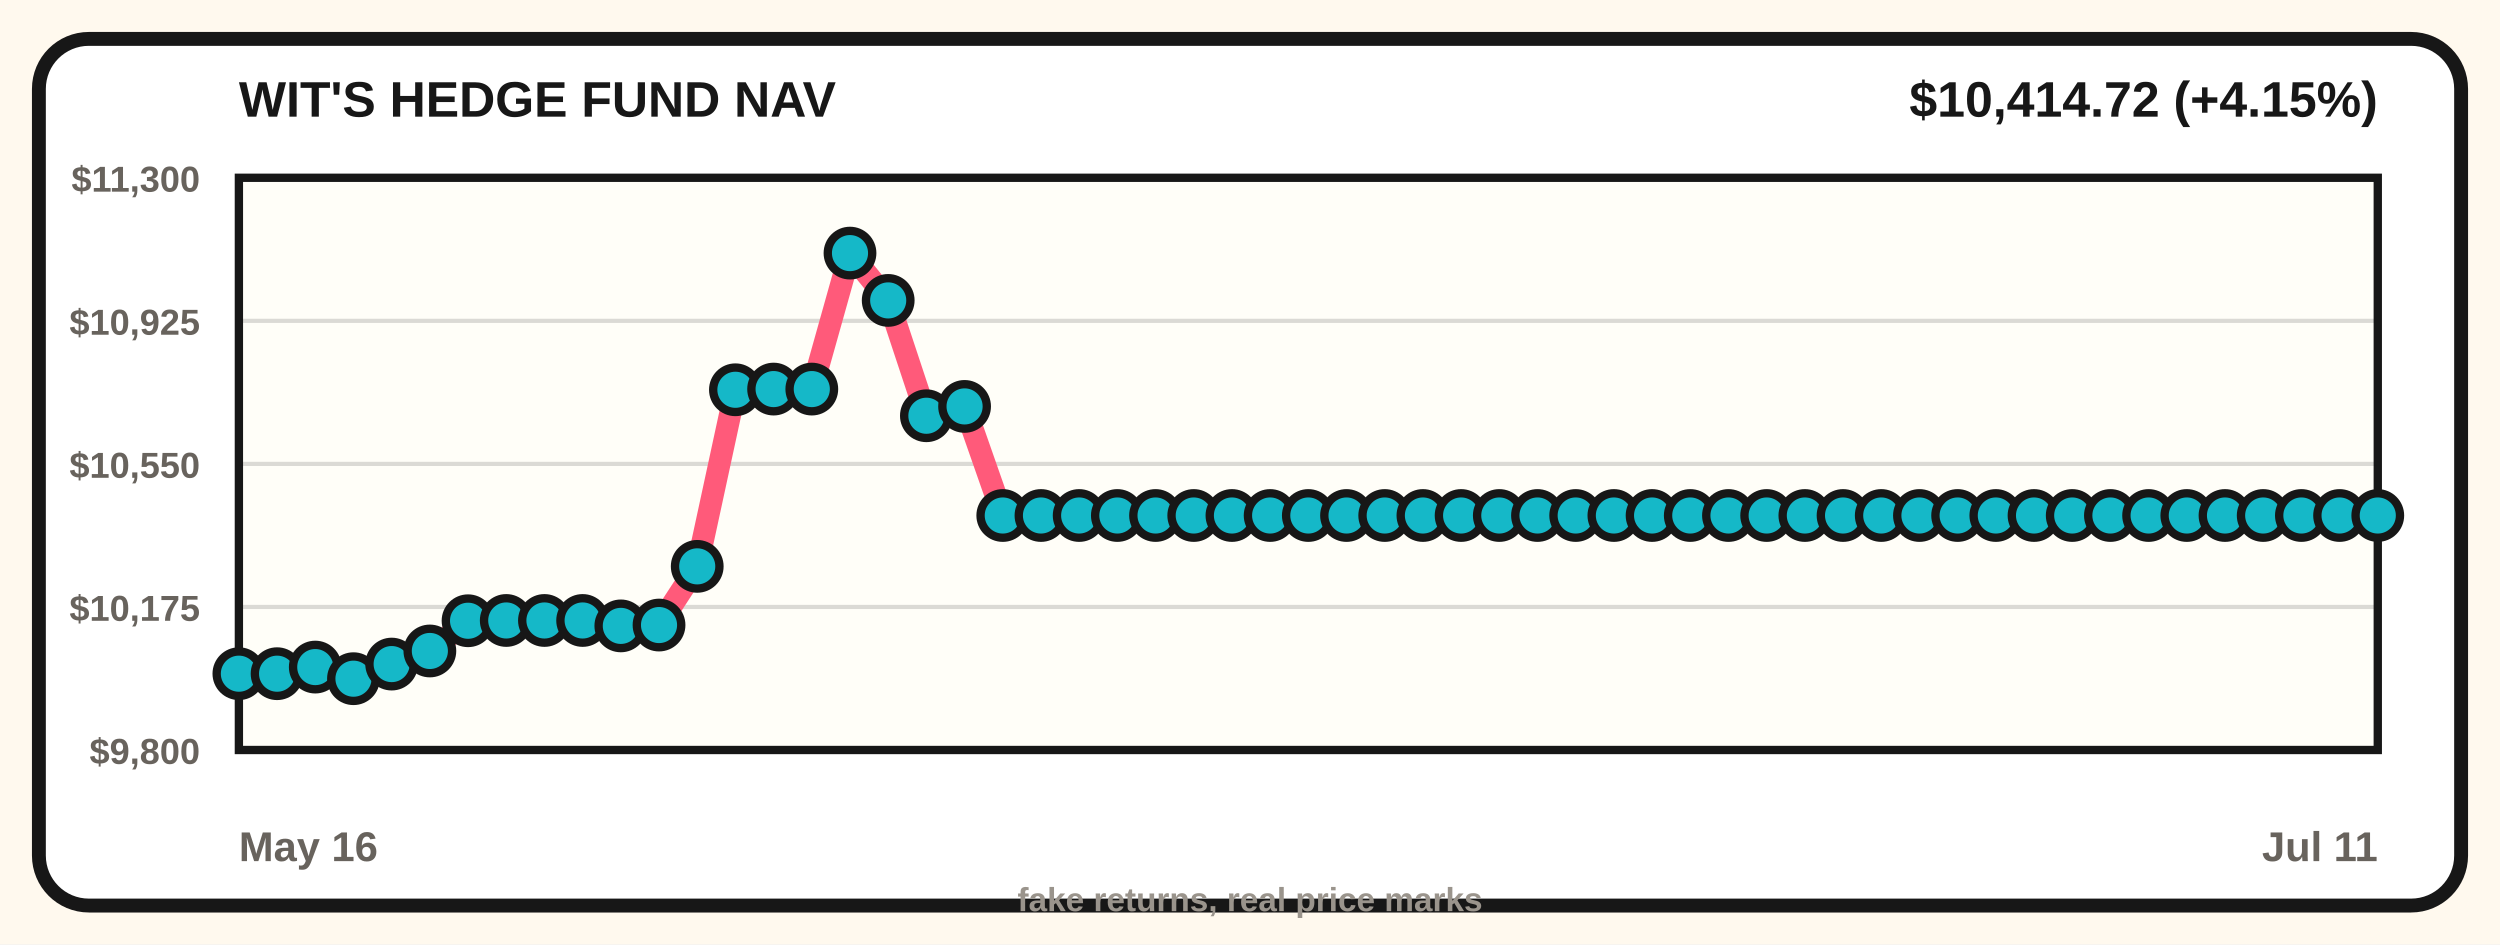
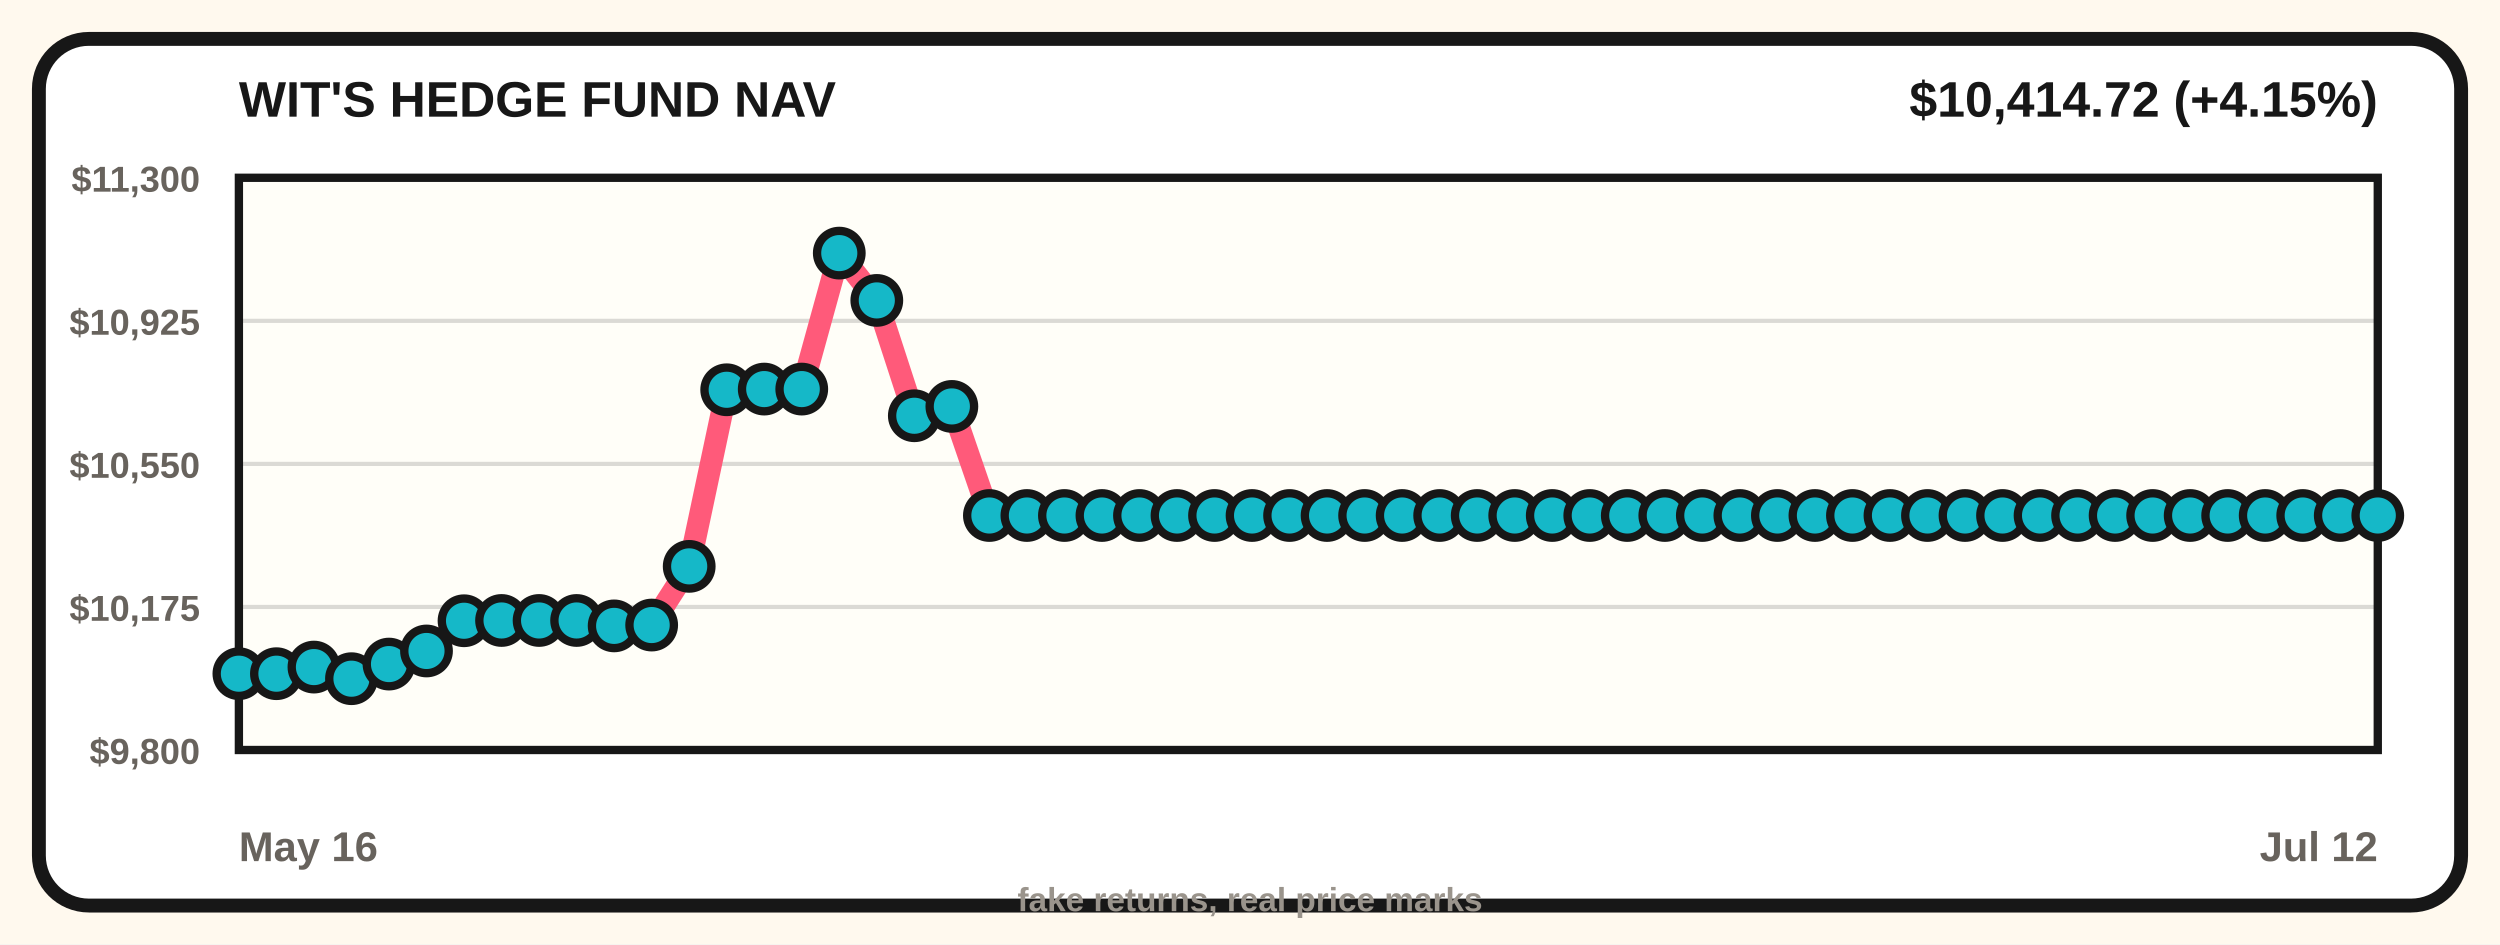
<svg xmlns="http://www.w3.org/2000/svg" width="900" height="340" viewBox="0 0 900 340" role="img" aria-label="Wit's Hedge Fund fake NAV chart">
  <rect width="900" height="340" fill="#fff9ee" />
  <rect x="14" y="14" width="872" height="312" rx="18" fill="#ffffff" stroke="#171717" stroke-width="5" />
  <rect x="86" y="64" width="770" height="206" fill="#fffef8" stroke="#171717" stroke-width="3" />
  <line x1="86" y1="270" x2="856" y2="270" stroke="#171717" stroke-width="1.5" opacity="0.16" />
  <text x="72" y="275" text-anchor="end" font-family="Arial, sans-serif" font-size="13" font-weight="800" fill="#68635d">$9,800</text>
  <line x1="86" y1="218.5" x2="856" y2="218.5" stroke="#171717" stroke-width="1.5" opacity="0.16" />
  <text x="72" y="223.5" text-anchor="end" font-family="Arial, sans-serif" font-size="13" font-weight="800" fill="#68635d">$10,175</text>
  <line x1="86" y1="167" x2="856" y2="167" stroke="#171717" stroke-width="1.5" opacity="0.16" />
  <text x="72" y="172" text-anchor="end" font-family="Arial, sans-serif" font-size="13" font-weight="800" fill="#68635d">$10,550</text>
  <line x1="86" y1="115.5" x2="856" y2="115.5" stroke="#171717" stroke-width="1.5" opacity="0.16" />
  <text x="72" y="120.5" text-anchor="end" font-family="Arial, sans-serif" font-size="13" font-weight="800" fill="#68635d">$10,925</text>
  <line x1="86" y1="64" x2="856" y2="64" stroke="#171717" stroke-width="1.5" opacity="0.16" />
  <text x="72" y="69" text-anchor="end" font-family="Arial, sans-serif" font-size="13" font-weight="800" fill="#68635d">$11,300</text>
-   <polyline points="86,242.53 99.75,242.53 113.5,240.15 127.25,244.33 141,239.07 154.75,234.35 168.5,223.47 182.25,223.37 196,223.37 209.75,223.37 223.5,225.32 237.25,225.02 251,203.89 264.75,140.32 278.5,140.07 292.25,140.07 306,91.12 319.75,108.15 333.5,149.67 347.25,146.31 361,185.58 374.75,185.58 388.5,185.58 402.25,185.58 416,185.58 429.75,185.58 443.5,185.58 457.25,185.58 471,185.58 484.75,185.58 498.5,185.58 512.25,185.58 526,185.58 539.75,185.58 553.5,185.58 567.25,185.58 581,185.58 594.75,185.58 608.5,185.58 622.25,185.58 636,185.58 649.75,185.58 663.5,185.58 677.25,185.58 691,185.58 704.75,185.58 718.5,185.58 732.25,185.58 746,185.58 759.75,185.58 773.5,185.58 787.25,185.58 801,185.58 814.75,185.58 828.5,185.58 842.25,185.58 856,185.58" fill="none" stroke="#ff5a7a" stroke-width="8" stroke-linecap="round" stroke-linejoin="round" />
+   <polyline points="86,242.53 99.51,242.53 113.02,240.15 126.53,244.33 140.04,239.07 153.54,234.35 167.05,223.47 180.56,223.37 194.07,223.37 207.58,223.37 221.09,225.32 234.6,225.02 248.11,203.89 261.61,140.32 275.12,140.07 288.63,140.07 302.14,91.12 315.65,108.15 329.16,149.67 342.67,146.31 356.18,185.58 369.68,185.58 383.19,185.58 396.7,185.58 410.21,185.58 423.72,185.58 437.23,185.58 450.74,185.58 464.25,185.58 477.75,185.58 491.26,185.58 504.77,185.58 518.28,185.58 531.79,185.58 545.3,185.58 558.81,185.58 572.32,185.58 585.82,185.58 599.33,185.58 612.84,185.58 626.35,185.58 639.86,185.58 653.37,185.58 666.88,185.58 680.39,185.58 693.89,185.58 707.4,185.58 720.91,185.58 734.42,185.58 747.93,185.58 761.44,185.58 774.95,185.58 788.46,185.58 801.96,185.58 815.47,185.58 828.98,185.58 842.49,185.58 856,185.58" fill="none" stroke="#ff5a7a" stroke-width="8" stroke-linecap="round" stroke-linejoin="round" />
  <circle cx="86" cy="242.53" r="8" fill="#15b8c8" stroke="#171717" stroke-width="3" />
-   <circle cx="99.75" cy="242.53" r="8" fill="#15b8c8" stroke="#171717" stroke-width="3" />
-   <circle cx="113.5" cy="240.15" r="8" fill="#15b8c8" stroke="#171717" stroke-width="3" />
-   <circle cx="127.25" cy="244.33" r="8" fill="#15b8c8" stroke="#171717" stroke-width="3" />
-   <circle cx="141" cy="239.07" r="8" fill="#15b8c8" stroke="#171717" stroke-width="3" />
-   <circle cx="154.75" cy="234.35" r="8" fill="#15b8c8" stroke="#171717" stroke-width="3" />
-   <circle cx="168.5" cy="223.47" r="8" fill="#15b8c8" stroke="#171717" stroke-width="3" />
-   <circle cx="182.25" cy="223.37" r="8" fill="#15b8c8" stroke="#171717" stroke-width="3" />
-   <circle cx="196" cy="223.37" r="8" fill="#15b8c8" stroke="#171717" stroke-width="3" />
-   <circle cx="209.75" cy="223.37" r="8" fill="#15b8c8" stroke="#171717" stroke-width="3" />
-   <circle cx="223.5" cy="225.32" r="8" fill="#15b8c8" stroke="#171717" stroke-width="3" />
-   <circle cx="237.25" cy="225.02" r="8" fill="#15b8c8" stroke="#171717" stroke-width="3" />
-   <circle cx="251" cy="203.89" r="8" fill="#15b8c8" stroke="#171717" stroke-width="3" />
-   <circle cx="264.75" cy="140.32" r="8" fill="#15b8c8" stroke="#171717" stroke-width="3" />
-   <circle cx="278.5" cy="140.07" r="8" fill="#15b8c8" stroke="#171717" stroke-width="3" />
-   <circle cx="292.25" cy="140.07" r="8" fill="#15b8c8" stroke="#171717" stroke-width="3" />
-   <circle cx="306" cy="91.12" r="8" fill="#15b8c8" stroke="#171717" stroke-width="3" />
-   <circle cx="319.75" cy="108.15" r="8" fill="#15b8c8" stroke="#171717" stroke-width="3" />
-   <circle cx="333.5" cy="149.67" r="8" fill="#15b8c8" stroke="#171717" stroke-width="3" />
-   <circle cx="347.25" cy="146.31" r="8" fill="#15b8c8" stroke="#171717" stroke-width="3" />
-   <circle cx="361" cy="185.58" r="8" fill="#15b8c8" stroke="#171717" stroke-width="3" />
-   <circle cx="374.75" cy="185.58" r="8" fill="#15b8c8" stroke="#171717" stroke-width="3" />
-   <circle cx="388.5" cy="185.58" r="8" fill="#15b8c8" stroke="#171717" stroke-width="3" />
-   <circle cx="402.25" cy="185.58" r="8" fill="#15b8c8" stroke="#171717" stroke-width="3" />
-   <circle cx="416" cy="185.58" r="8" fill="#15b8c8" stroke="#171717" stroke-width="3" />
-   <circle cx="429.75" cy="185.58" r="8" fill="#15b8c8" stroke="#171717" stroke-width="3" />
-   <circle cx="443.5" cy="185.58" r="8" fill="#15b8c8" stroke="#171717" stroke-width="3" />
-   <circle cx="457.25" cy="185.58" r="8" fill="#15b8c8" stroke="#171717" stroke-width="3" />
-   <circle cx="471" cy="185.58" r="8" fill="#15b8c8" stroke="#171717" stroke-width="3" />
-   <circle cx="484.75" cy="185.58" r="8" fill="#15b8c8" stroke="#171717" stroke-width="3" />
-   <circle cx="498.5" cy="185.58" r="8" fill="#15b8c8" stroke="#171717" stroke-width="3" />
-   <circle cx="512.25" cy="185.58" r="8" fill="#15b8c8" stroke="#171717" stroke-width="3" />
-   <circle cx="526" cy="185.58" r="8" fill="#15b8c8" stroke="#171717" stroke-width="3" />
-   <circle cx="539.75" cy="185.58" r="8" fill="#15b8c8" stroke="#171717" stroke-width="3" />
-   <circle cx="553.5" cy="185.58" r="8" fill="#15b8c8" stroke="#171717" stroke-width="3" />
-   <circle cx="567.25" cy="185.58" r="8" fill="#15b8c8" stroke="#171717" stroke-width="3" />
-   <circle cx="581" cy="185.58" r="8" fill="#15b8c8" stroke="#171717" stroke-width="3" />
-   <circle cx="594.75" cy="185.58" r="8" fill="#15b8c8" stroke="#171717" stroke-width="3" />
-   <circle cx="608.5" cy="185.58" r="8" fill="#15b8c8" stroke="#171717" stroke-width="3" />
-   <circle cx="622.25" cy="185.58" r="8" fill="#15b8c8" stroke="#171717" stroke-width="3" />
-   <circle cx="636" cy="185.58" r="8" fill="#15b8c8" stroke="#171717" stroke-width="3" />
-   <circle cx="649.75" cy="185.58" r="8" fill="#15b8c8" stroke="#171717" stroke-width="3" />
-   <circle cx="663.5" cy="185.58" r="8" fill="#15b8c8" stroke="#171717" stroke-width="3" />
-   <circle cx="677.25" cy="185.58" r="8" fill="#15b8c8" stroke="#171717" stroke-width="3" />
-   <circle cx="691" cy="185.58" r="8" fill="#15b8c8" stroke="#171717" stroke-width="3" />
-   <circle cx="704.75" cy="185.58" r="8" fill="#15b8c8" stroke="#171717" stroke-width="3" />
-   <circle cx="718.5" cy="185.58" r="8" fill="#15b8c8" stroke="#171717" stroke-width="3" />
-   <circle cx="732.25" cy="185.58" r="8" fill="#15b8c8" stroke="#171717" stroke-width="3" />
-   <circle cx="746" cy="185.58" r="8" fill="#15b8c8" stroke="#171717" stroke-width="3" />
-   <circle cx="759.75" cy="185.58" r="8" fill="#15b8c8" stroke="#171717" stroke-width="3" />
-   <circle cx="773.5" cy="185.58" r="8" fill="#15b8c8" stroke="#171717" stroke-width="3" />
-   <circle cx="787.25" cy="185.58" r="8" fill="#15b8c8" stroke="#171717" stroke-width="3" />
-   <circle cx="801" cy="185.58" r="8" fill="#15b8c8" stroke="#171717" stroke-width="3" />
-   <circle cx="814.75" cy="185.58" r="8" fill="#15b8c8" stroke="#171717" stroke-width="3" />
-   <circle cx="828.5" cy="185.58" r="8" fill="#15b8c8" stroke="#171717" stroke-width="3" />
-   <circle cx="842.25" cy="185.58" r="8" fill="#15b8c8" stroke="#171717" stroke-width="3" />
+   <circle cx="99.51" cy="242.53" r="8" fill="#15b8c8" stroke="#171717" stroke-width="3" />
+   <circle cx="113.02" cy="240.15" r="8" fill="#15b8c8" stroke="#171717" stroke-width="3" />
+   <circle cx="126.53" cy="244.33" r="8" fill="#15b8c8" stroke="#171717" stroke-width="3" />
+   <circle cx="140.04" cy="239.07" r="8" fill="#15b8c8" stroke="#171717" stroke-width="3" />
+   <circle cx="153.54" cy="234.35" r="8" fill="#15b8c8" stroke="#171717" stroke-width="3" />
+   <circle cx="167.05" cy="223.47" r="8" fill="#15b8c8" stroke="#171717" stroke-width="3" />
+   <circle cx="180.56" cy="223.37" r="8" fill="#15b8c8" stroke="#171717" stroke-width="3" />
+   <circle cx="194.07" cy="223.37" r="8" fill="#15b8c8" stroke="#171717" stroke-width="3" />
+   <circle cx="207.58" cy="223.37" r="8" fill="#15b8c8" stroke="#171717" stroke-width="3" />
+   <circle cx="221.09" cy="225.32" r="8" fill="#15b8c8" stroke="#171717" stroke-width="3" />
+   <circle cx="234.6" cy="225.02" r="8" fill="#15b8c8" stroke="#171717" stroke-width="3" />
+   <circle cx="248.11" cy="203.89" r="8" fill="#15b8c8" stroke="#171717" stroke-width="3" />
+   <circle cx="261.61" cy="140.32" r="8" fill="#15b8c8" stroke="#171717" stroke-width="3" />
+   <circle cx="275.12" cy="140.07" r="8" fill="#15b8c8" stroke="#171717" stroke-width="3" />
+   <circle cx="288.63" cy="140.07" r="8" fill="#15b8c8" stroke="#171717" stroke-width="3" />
+   <circle cx="302.14" cy="91.12" r="8" fill="#15b8c8" stroke="#171717" stroke-width="3" />
+   <circle cx="315.65" cy="108.15" r="8" fill="#15b8c8" stroke="#171717" stroke-width="3" />
+   <circle cx="329.16" cy="149.67" r="8" fill="#15b8c8" stroke="#171717" stroke-width="3" />
+   <circle cx="342.67" cy="146.31" r="8" fill="#15b8c8" stroke="#171717" stroke-width="3" />
+   <circle cx="356.18" cy="185.58" r="8" fill="#15b8c8" stroke="#171717" stroke-width="3" />
+   <circle cx="369.68" cy="185.58" r="8" fill="#15b8c8" stroke="#171717" stroke-width="3" />
+   <circle cx="383.19" cy="185.58" r="8" fill="#15b8c8" stroke="#171717" stroke-width="3" />
+   <circle cx="396.7" cy="185.58" r="8" fill="#15b8c8" stroke="#171717" stroke-width="3" />
+   <circle cx="410.21" cy="185.58" r="8" fill="#15b8c8" stroke="#171717" stroke-width="3" />
+   <circle cx="423.72" cy="185.58" r="8" fill="#15b8c8" stroke="#171717" stroke-width="3" />
+   <circle cx="437.23" cy="185.58" r="8" fill="#15b8c8" stroke="#171717" stroke-width="3" />
+   <circle cx="450.74" cy="185.58" r="8" fill="#15b8c8" stroke="#171717" stroke-width="3" />
+   <circle cx="464.25" cy="185.58" r="8" fill="#15b8c8" stroke="#171717" stroke-width="3" />
+   <circle cx="477.75" cy="185.58" r="8" fill="#15b8c8" stroke="#171717" stroke-width="3" />
+   <circle cx="491.26" cy="185.58" r="8" fill="#15b8c8" stroke="#171717" stroke-width="3" />
+   <circle cx="504.77" cy="185.58" r="8" fill="#15b8c8" stroke="#171717" stroke-width="3" />
+   <circle cx="518.28" cy="185.58" r="8" fill="#15b8c8" stroke="#171717" stroke-width="3" />
+   <circle cx="531.79" cy="185.58" r="8" fill="#15b8c8" stroke="#171717" stroke-width="3" />
+   <circle cx="545.3" cy="185.58" r="8" fill="#15b8c8" stroke="#171717" stroke-width="3" />
+   <circle cx="558.81" cy="185.58" r="8" fill="#15b8c8" stroke="#171717" stroke-width="3" />
+   <circle cx="572.32" cy="185.58" r="8" fill="#15b8c8" stroke="#171717" stroke-width="3" />
+   <circle cx="585.82" cy="185.58" r="8" fill="#15b8c8" stroke="#171717" stroke-width="3" />
+   <circle cx="599.33" cy="185.58" r="8" fill="#15b8c8" stroke="#171717" stroke-width="3" />
+   <circle cx="612.84" cy="185.58" r="8" fill="#15b8c8" stroke="#171717" stroke-width="3" />
+   <circle cx="626.35" cy="185.58" r="8" fill="#15b8c8" stroke="#171717" stroke-width="3" />
+   <circle cx="639.86" cy="185.58" r="8" fill="#15b8c8" stroke="#171717" stroke-width="3" />
+   <circle cx="653.37" cy="185.58" r="8" fill="#15b8c8" stroke="#171717" stroke-width="3" />
+   <circle cx="666.88" cy="185.58" r="8" fill="#15b8c8" stroke="#171717" stroke-width="3" />
+   <circle cx="680.39" cy="185.58" r="8" fill="#15b8c8" stroke="#171717" stroke-width="3" />
+   <circle cx="693.89" cy="185.58" r="8" fill="#15b8c8" stroke="#171717" stroke-width="3" />
+   <circle cx="707.4" cy="185.58" r="8" fill="#15b8c8" stroke="#171717" stroke-width="3" />
+   <circle cx="720.91" cy="185.58" r="8" fill="#15b8c8" stroke="#171717" stroke-width="3" />
+   <circle cx="734.42" cy="185.58" r="8" fill="#15b8c8" stroke="#171717" stroke-width="3" />
+   <circle cx="747.93" cy="185.58" r="8" fill="#15b8c8" stroke="#171717" stroke-width="3" />
+   <circle cx="761.44" cy="185.58" r="8" fill="#15b8c8" stroke="#171717" stroke-width="3" />
+   <circle cx="774.95" cy="185.58" r="8" fill="#15b8c8" stroke="#171717" stroke-width="3" />
+   <circle cx="788.46" cy="185.58" r="8" fill="#15b8c8" stroke="#171717" stroke-width="3" />
+   <circle cx="801.96" cy="185.58" r="8" fill="#15b8c8" stroke="#171717" stroke-width="3" />
+   <circle cx="815.47" cy="185.58" r="8" fill="#15b8c8" stroke="#171717" stroke-width="3" />
+   <circle cx="828.98" cy="185.58" r="8" fill="#15b8c8" stroke="#171717" stroke-width="3" />
+   <circle cx="842.49" cy="185.58" r="8" fill="#15b8c8" stroke="#171717" stroke-width="3" />
  <circle cx="856" cy="185.58" r="8" fill="#15b8c8" stroke="#171717" stroke-width="3" />
  <text x="86" y="42" font-family="Arial, sans-serif" font-size="18" font-weight="900" fill="#171717">WIT'S HEDGE FUND NAV</text>
  <text x="856" y="42" text-anchor="end" font-family="Arial, sans-serif" font-size="18" font-weight="900" fill="#171717">$10,414.72 (+4.15%)</text>
  <text x="86" y="310" text-anchor="start" font-family="Arial, sans-serif" font-size="15" font-weight="900" fill="#68635d">May 16</text>
-   <text x="856" y="310" text-anchor="end" font-family="Arial, sans-serif" font-size="15" font-weight="900" fill="#68635d">Jul 11</text>
+   <text x="856" y="310" text-anchor="end" font-family="Arial, sans-serif" font-size="15" font-weight="900" fill="#68635d">Jul 12</text>
  <text x="450" y="328" text-anchor="middle" font-family="Arial, sans-serif" font-size="12" font-weight="800" fill="#9a948c">fake returns, real price marks</text>
</svg>
